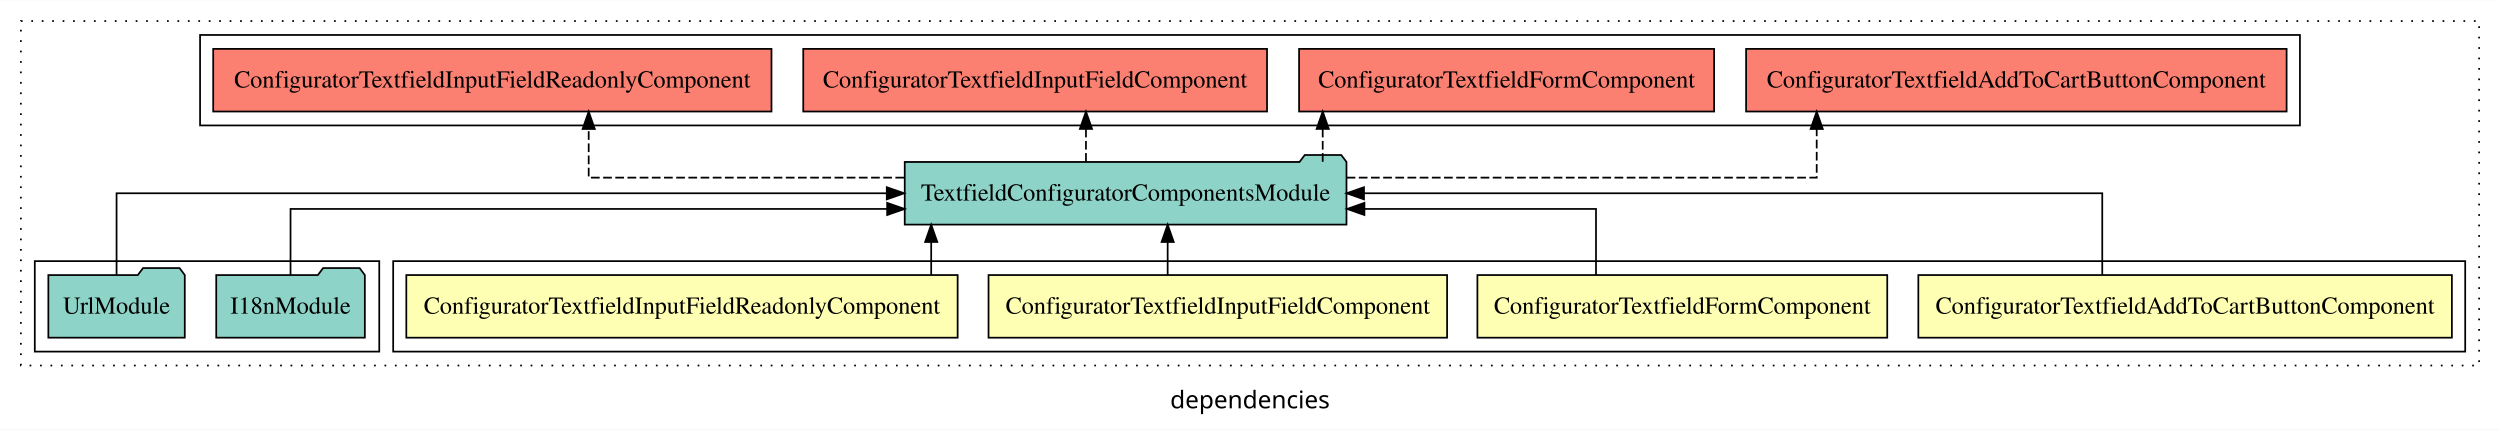
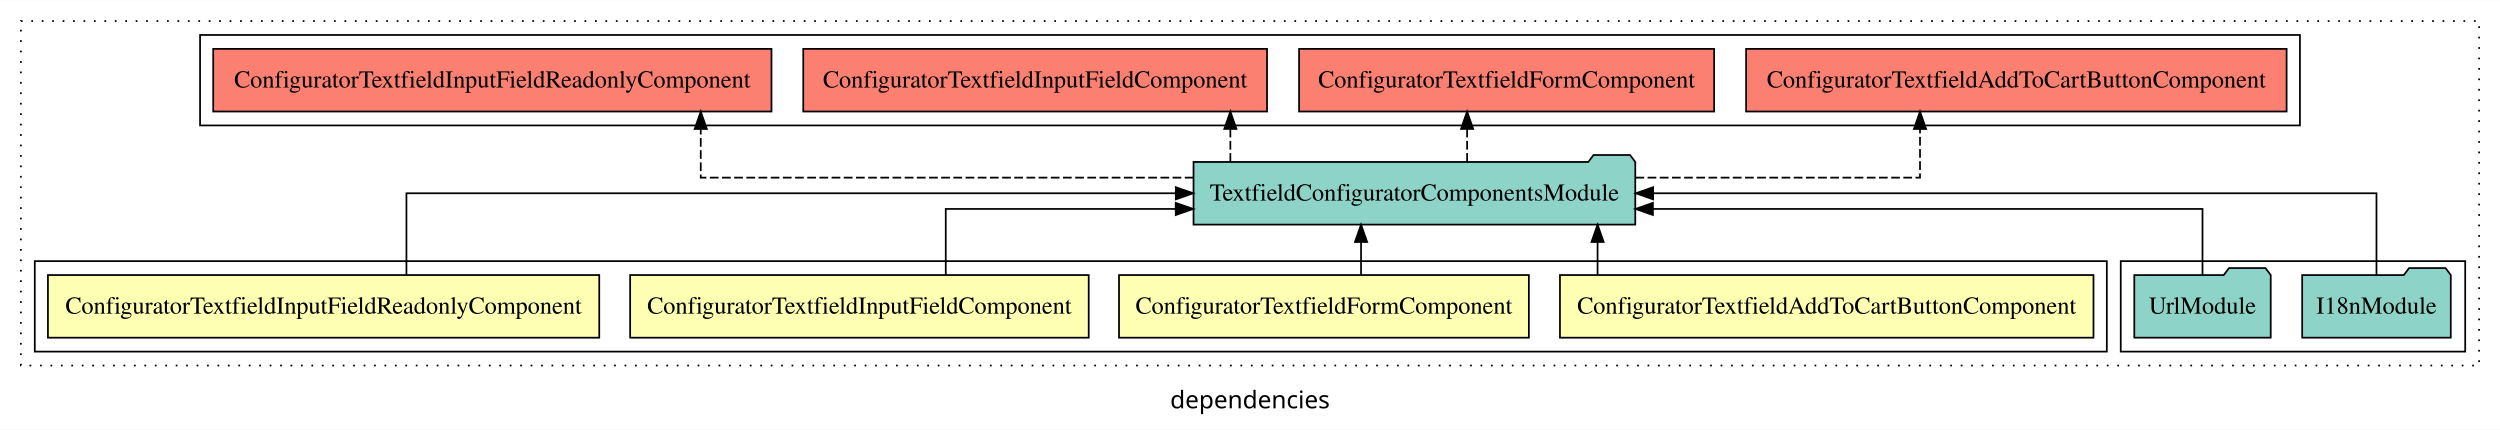
<svg xmlns="http://www.w3.org/2000/svg" width="1437pt" height="247pt" viewBox="0.00 0.00 1437.00 246.80">
  <g id="graph0" class="graph" transform="scale(1 1) rotate(0) translate(4 242.8)">
    <polygon fill="white" stroke="transparent" points="-4,4 -4,-242.8 1433,-242.8 1433,4 -4,4" />
    <text text-anchor="middle" x="714.5" y="-8.2" font-family="sans-serif" font-size="14.00">dependencies</text>
    <g id="clust1" class="cluster">
      <polygon fill="none" stroke="black" stroke-dasharray="1,5" points="8,-32.8 8,-230.8 1421,-230.8 1421,-32.8 8,-32.8" />
    </g>
-     <g id="clust2" class="cluster">
-       <polygon fill="none" stroke="black" points="222,-40.8 222,-92.8 1413,-92.8 1413,-40.8 222,-40.8" />
-     </g>
    <g id="clust8" class="cluster">
      <polygon fill="none" stroke="black" points="111,-170.8 111,-222.8 1318,-222.8 1318,-170.8 111,-170.8" />
    </g>
    <g id="clust7" class="cluster">
-       <polygon fill="none" stroke="black" points="16,-40.8 16,-92.8 214,-92.8 214,-40.8 16,-40.8" />
+       <polygon fill="none" stroke="black" points="1215,-40.8 1215,-92.8 1413,-92.8 1413,-40.8 1215,-40.8" />
+     </g>
+     <g id="clust2" class="cluster">
+       <polygon fill="none" stroke="black" points="16,-40.8 16,-92.8 1207,-92.8 1207,-40.8 16,-40.8" />
    </g>
    <g id="node1" class="node">
-       <polygon fill="#ffffb3" stroke="black" points="1405.34,-84.8 1098.66,-84.8 1098.66,-48.8 1405.34,-48.8 1405.34,-84.8" />
-       <text text-anchor="middle" x="1252" y="-62.6" font-family="Times,serif" font-size="14.00">ConfiguratorTextfieldAddToCartButtonComponent</text>
+       <polygon fill="#ffffb3" stroke="black" points="1199.34,-84.8 892.66,-84.8 892.66,-48.8 1199.34,-48.8 1199.34,-84.8" />
+       <text text-anchor="middle" x="1046" y="-62.6" font-family="Times,serif" font-size="14.00">ConfiguratorTextfieldAddToCartButtonComponent</text>
    </g>
    <g id="node5" class="node">
-       <polygon fill="#8dd3c7" stroke="black" points="769.96,-149.8 766.96,-153.8 745.96,-153.8 742.96,-149.8 516.04,-149.8 516.04,-113.8 769.96,-113.8 769.96,-149.8" />
-       <text text-anchor="middle" x="643" y="-127.6" font-family="Times,serif" font-size="14.00">TextfieldConfiguratorComponentsModule</text>
+       <polygon fill="#8dd3c7" stroke="black" points="935.96,-149.8 932.96,-153.8 911.96,-153.8 908.96,-149.8 682.04,-149.8 682.04,-113.8 935.96,-113.8 935.96,-149.8" />
+       <text text-anchor="middle" x="809" y="-127.6" font-family="Times,serif" font-size="14.00">TextfieldConfiguratorComponentsModule</text>
    </g>
    <g id="edge1" class="edge">
-       <path fill="none" stroke="black" d="M1204.38,-84.91C1204.38,-104.14 1204.38,-131.8 1204.38,-131.8 1204.38,-131.8 780.03,-131.8 780.03,-131.8" />
-       <polygon fill="black" stroke="black" points="780.03,-128.3 770.03,-131.8 780.03,-135.3 780.03,-128.3" />
+       <path fill="none" stroke="black" d="M914.28,-84.91C914.28,-84.91 914.28,-103.79 914.28,-103.79" />
+       <polygon fill="black" stroke="black" points="910.78,-103.79 914.28,-113.79 917.78,-103.79 910.78,-103.79" />
    </g>
    <g id="node2" class="node">
-       <polygon fill="#ffffb3" stroke="black" points="1080.79,-84.8 845.21,-84.8 845.21,-48.8 1080.79,-48.8 1080.79,-84.8" />
-       <text text-anchor="middle" x="963" y="-62.6" font-family="Times,serif" font-size="14.00">ConfiguratorTextfieldFormComponent</text>
+       <polygon fill="#ffffb3" stroke="black" points="874.79,-84.8 639.21,-84.8 639.21,-48.8 874.79,-48.8 874.79,-84.8" />
+       <text text-anchor="middle" x="757" y="-62.6" font-family="Times,serif" font-size="14.00">ConfiguratorTextfieldFormComponent</text>
    </g>
    <g id="edge2" class="edge">
-       <path fill="none" stroke="black" d="M913.38,-84.83C913.38,-101.2 913.38,-122.8 913.38,-122.8 913.38,-122.8 780.27,-122.8 780.27,-122.8" />
-       <polygon fill="black" stroke="black" points="780.27,-119.3 770.27,-122.8 780.27,-126.3 780.27,-119.3" />
+       <path fill="none" stroke="black" d="M778.33,-84.91C778.33,-84.91 778.33,-103.79 778.33,-103.79" />
+       <polygon fill="black" stroke="black" points="774.83,-103.79 778.33,-113.79 781.83,-103.79 774.83,-103.79" />
    </g>
    <g id="node3" class="node">
-       <polygon fill="#ffffb3" stroke="black" points="827.79,-84.8 564.21,-84.8 564.21,-48.8 827.79,-48.8 827.79,-84.8" />
-       <text text-anchor="middle" x="696" y="-62.6" font-family="Times,serif" font-size="14.00">ConfiguratorTextfieldInputFieldComponent</text>
+       <polygon fill="#ffffb3" stroke="black" points="621.79,-84.8 358.21,-84.8 358.21,-48.8 621.79,-48.8 621.79,-84.8" />
+       <text text-anchor="middle" x="490" y="-62.6" font-family="Times,serif" font-size="14.00">ConfiguratorTextfieldInputFieldComponent</text>
    </g>
    <g id="edge3" class="edge">
-       <path fill="none" stroke="black" d="M667.17,-84.91C667.17,-84.91 667.17,-103.79 667.17,-103.79" />
-       <polygon fill="black" stroke="black" points="663.67,-103.79 667.17,-113.79 670.67,-103.79 663.67,-103.79" />
+       <path fill="none" stroke="black" d="M539.62,-84.83C539.62,-101.2 539.62,-122.8 539.62,-122.8 539.62,-122.8 671.81,-122.8 671.81,-122.8" />
+       <polygon fill="black" stroke="black" points="671.81,-126.3 681.81,-122.8 671.81,-119.3 671.81,-126.3" />
    </g>
    <g id="node4" class="node">
-       <polygon fill="#ffffb3" stroke="black" points="546.45,-84.8 229.55,-84.8 229.55,-48.8 546.45,-48.8 546.45,-84.8" />
-       <text text-anchor="middle" x="388" y="-62.6" font-family="Times,serif" font-size="14.00">ConfiguratorTextfieldInputFieldReadonlyComponent</text>
+       <polygon fill="#ffffb3" stroke="black" points="340.45,-84.8 23.55,-84.8 23.55,-48.8 340.45,-48.8 340.45,-84.8" />
+       <text text-anchor="middle" x="182" y="-62.6" font-family="Times,serif" font-size="14.00">ConfiguratorTextfieldInputFieldReadonlyComponent</text>
    </g>
    <g id="edge4" class="edge">
-       <path fill="none" stroke="black" d="M531.25,-84.91C531.25,-84.91 531.25,-103.79 531.25,-103.79" />
-       <polygon fill="black" stroke="black" points="527.75,-103.79 531.25,-113.79 534.75,-103.79 527.75,-103.79" />
+       <path fill="none" stroke="black" d="M229.62,-84.91C229.62,-104.14 229.62,-131.8 229.62,-131.8 229.62,-131.8 671.85,-131.8 671.85,-131.8" />
+       <polygon fill="black" stroke="black" points="671.85,-135.3 681.85,-131.8 671.85,-128.3 671.85,-135.3" />
    </g>
    <g id="node8" class="node">
      <polygon fill="#fb8072" stroke="black" points="1310.34,-214.8 999.66,-214.8 999.66,-178.8 1310.34,-178.8 1310.34,-214.8" />
      <text text-anchor="middle" x="1155" y="-192.6" font-family="Times,serif" font-size="14.00">ConfiguratorTextfieldAddToCartButtonComponent </text>
    </g>
    <g id="edge7" class="edge">
-       <path fill="none" stroke="black" stroke-dasharray="5,2" d="M770.05,-140.8C886.28,-140.8 1040.24,-140.8 1040.24,-140.8 1040.24,-140.8 1040.24,-168.77 1040.24,-168.77" />
-       <polygon fill="black" stroke="black" points="1036.74,-168.77 1040.24,-178.77 1043.74,-168.77 1036.74,-168.77" />
+       <path fill="none" stroke="black" stroke-dasharray="5,2" d="M936.05,-140.8C1014.25,-140.8 1099.62,-140.8 1099.62,-140.8 1099.62,-140.8 1099.62,-168.77 1099.62,-168.77" />
+       <polygon fill="black" stroke="black" points="1096.13,-168.77 1099.62,-178.77 1103.13,-168.77 1096.13,-168.77" />
    </g>
    <g id="node9" class="node">
      <polygon fill="#fb8072" stroke="black" points="981.29,-214.8 742.71,-214.8 742.71,-178.8 981.29,-178.8 981.29,-214.8" />
      <text text-anchor="middle" x="862" y="-192.6" font-family="Times,serif" font-size="14.00">ConfiguratorTextfieldFormComponent </text>
    </g>
    <g id="edge8" class="edge">
-       <path fill="none" stroke="black" stroke-dasharray="5,2" d="M756.29,-149.91C756.29,-149.91 756.29,-168.79 756.29,-168.79" />
-       <polygon fill="black" stroke="black" points="752.79,-168.79 756.29,-178.79 759.79,-168.79 752.79,-168.79" />
+       <path fill="none" stroke="black" stroke-dasharray="5,2" d="M839.29,-149.91C839.29,-149.91 839.29,-168.79 839.29,-168.79" />
+       <polygon fill="black" stroke="black" points="835.79,-168.79 839.29,-178.79 842.79,-168.79 835.79,-168.79" />
    </g>
    <g id="node10" class="node">
      <polygon fill="#fb8072" stroke="black" points="724.29,-214.8 457.71,-214.8 457.71,-178.8 724.29,-178.8 724.29,-214.8" />
      <text text-anchor="middle" x="591" y="-192.6" font-family="Times,serif" font-size="14.00">ConfiguratorTextfieldInputFieldComponent </text>
    </g>
    <g id="edge9" class="edge">
-       <path fill="none" stroke="black" stroke-dasharray="5,2" d="M620.21,-149.91C620.21,-149.91 620.21,-168.79 620.21,-168.79" />
-       <polygon fill="black" stroke="black" points="616.71,-168.79 620.21,-178.79 623.71,-168.79 616.71,-168.79" />
+       <path fill="none" stroke="black" stroke-dasharray="5,2" d="M703.21,-149.91C703.21,-149.91 703.21,-168.79 703.21,-168.79" />
+       <polygon fill="black" stroke="black" points="699.71,-168.79 703.21,-178.79 706.71,-168.79 699.71,-168.79" />
    </g>
    <g id="node11" class="node">
      <polygon fill="#fb8072" stroke="black" points="439.45,-214.8 118.55,-214.8 118.55,-178.8 439.45,-178.8 439.45,-214.8" />
      <text text-anchor="middle" x="279" y="-192.6" font-family="Times,serif" font-size="14.00">ConfiguratorTextfieldInputFieldReadonlyComponent </text>
    </g>
    <g id="edge10" class="edge">
-       <path fill="none" stroke="black" stroke-dasharray="5,2" d="M515.69,-140.8C430.67,-140.8 334.38,-140.8 334.38,-140.8 334.38,-140.8 334.38,-168.77 334.38,-168.77" />
-       <polygon fill="black" stroke="black" points="330.88,-168.77 334.38,-178.77 337.88,-168.77 330.88,-168.77" />
+       <path fill="none" stroke="black" stroke-dasharray="5,2" d="M682.02,-140.8C561.54,-140.8 398.79,-140.8 398.79,-140.8 398.79,-140.8 398.79,-168.77 398.79,-168.77" />
+       <polygon fill="black" stroke="black" points="395.29,-168.77 398.79,-178.77 402.29,-168.77 395.29,-168.77" />
    </g>
    <g id="node6" class="node">
-       <polygon fill="#8dd3c7" stroke="black" points="205.71,-84.8 202.71,-88.8 181.71,-88.8 178.71,-84.8 120.29,-84.8 120.29,-48.8 205.71,-48.8 205.71,-84.8" />
-       <text text-anchor="middle" x="163" y="-62.6" font-family="Times,serif" font-size="14.00">I18nModule</text>
+       <polygon fill="#8dd3c7" stroke="black" points="1404.71,-84.8 1401.71,-88.8 1380.71,-88.8 1377.71,-84.8 1319.29,-84.8 1319.29,-48.8 1404.71,-48.8 1404.71,-84.8" />
+       <text text-anchor="middle" x="1362" y="-62.6" font-family="Times,serif" font-size="14.00">I18nModule</text>
    </g>
    <g id="edge5" class="edge">
-       <path fill="none" stroke="black" d="M163,-84.83C163,-101.2 163,-122.8 163,-122.8 163,-122.8 505.94,-122.8 505.94,-122.8" />
-       <polygon fill="black" stroke="black" points="505.94,-126.3 515.94,-122.8 505.94,-119.3 505.94,-126.3" />
+       <path fill="none" stroke="black" d="M1362,-84.91C1362,-104.14 1362,-131.8 1362,-131.8 1362,-131.8 946.22,-131.8 946.22,-131.8" />
+       <polygon fill="black" stroke="black" points="946.22,-128.3 936.22,-131.8 946.22,-135.3 946.22,-128.3" />
    </g>
    <g id="node7" class="node">
-       <polygon fill="#8dd3c7" stroke="black" points="102.21,-84.8 99.21,-88.8 78.21,-88.8 75.21,-84.8 23.79,-84.8 23.79,-48.8 102.21,-48.8 102.21,-84.8" />
-       <text text-anchor="middle" x="63" y="-62.6" font-family="Times,serif" font-size="14.00">UrlModule</text>
+       <polygon fill="#8dd3c7" stroke="black" points="1301.21,-84.8 1298.21,-88.8 1277.21,-88.8 1274.21,-84.8 1222.79,-84.8 1222.79,-48.8 1301.21,-48.8 1301.21,-84.8" />
+       <text text-anchor="middle" x="1262" y="-62.6" font-family="Times,serif" font-size="14.00">UrlModule</text>
    </g>
    <g id="edge6" class="edge">
-       <path fill="none" stroke="black" d="M63,-84.91C63,-104.14 63,-131.8 63,-131.8 63,-131.8 505.72,-131.8 505.72,-131.8" />
-       <polygon fill="black" stroke="black" points="505.72,-135.3 515.72,-131.8 505.72,-128.3 505.72,-135.3" />
+       <path fill="none" stroke="black" d="M1262,-84.83C1262,-101.2 1262,-122.8 1262,-122.8 1262,-122.8 946.09,-122.8 946.09,-122.8" />
+       <polygon fill="black" stroke="black" points="946.09,-119.3 936.09,-122.8 946.09,-126.3 946.09,-119.3" />
    </g>
  </g>
</svg>
